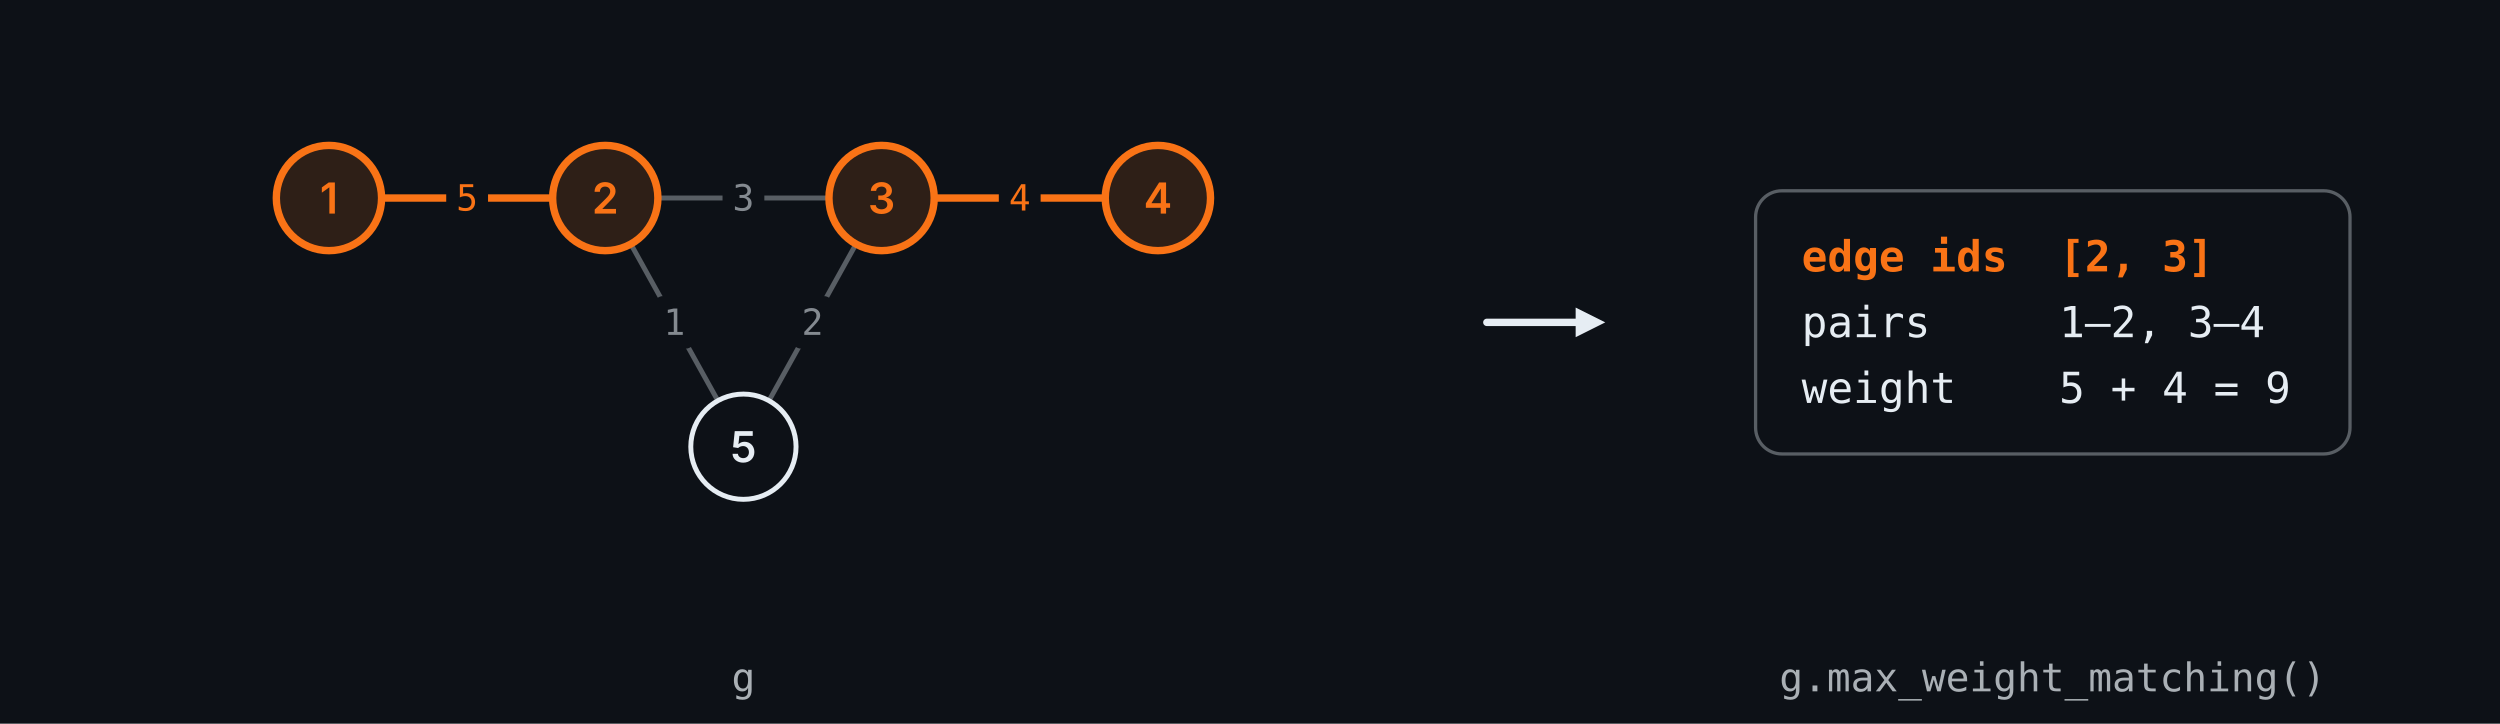
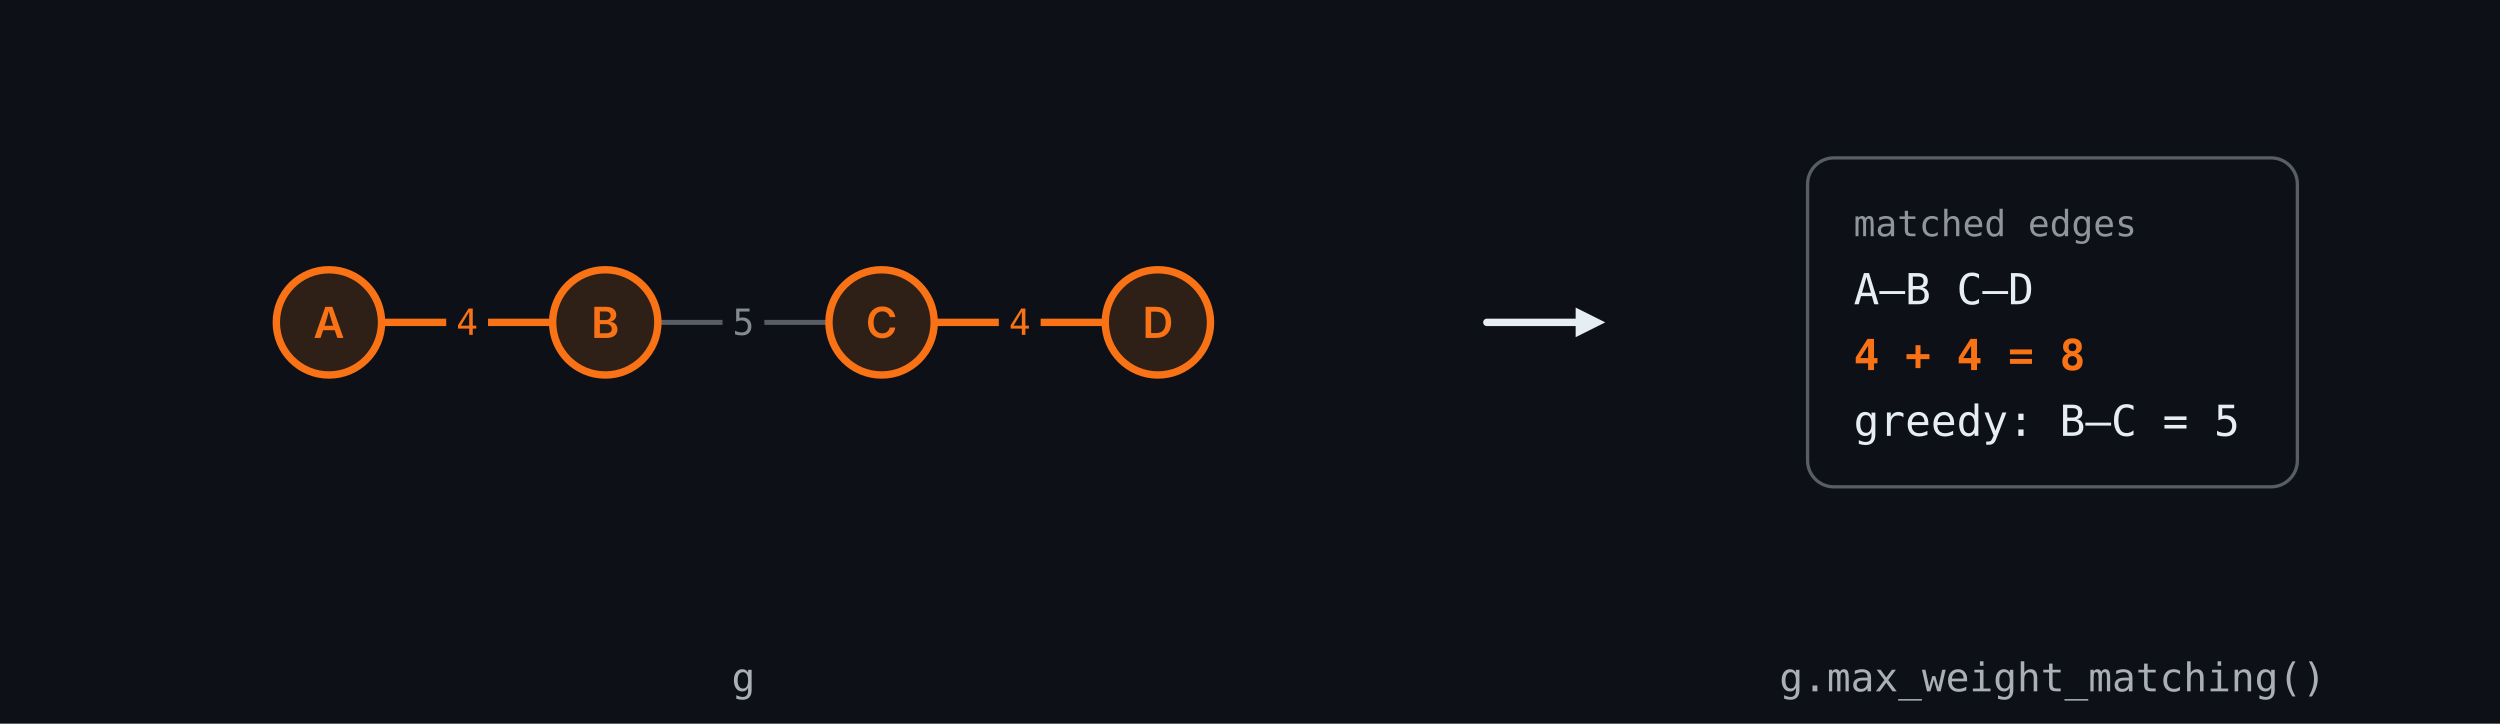
<svg xmlns="http://www.w3.org/2000/svg" viewBox="0 0 760 220" width="760" height="220" role="img" xml:space="preserve">
  <rect width="760" height="220" fill="#0d1117" />
-   <rect x="533.7" y="58.0" width="180.7" height="80.0" rx="8" fill="#0d1117" stroke="#e6edf3" stroke-opacity="0.35" stroke-width="1" />
+   <rect x="549.5" y="48.0" width="148.9" height="100.0" rx="8" fill="#0d1117" stroke="#e6edf3" stroke-opacity="0.35" stroke-width="1" />
  <line x1="452.0" y1="98.0" x2="480.0" y2="98.0" stroke="#e6edf3" stroke-opacity="1.0" stroke-width="2.25" stroke-linecap="round" />
  <polygon points="488.0,98.0 479.0,102.5 479.0,93.5" fill="#e6edf3" fill-opacity="1.0" />
-   <path d="M 200.00 60.20 L 252.00 60.20" fill="none" stroke="#e6edf3" stroke-opacity="0.35" stroke-width="1.5" stroke-linecap="round" />
-   <rect x="219.65" y="52.20" width="12.71" height="16" rx="3" fill="#0d1117" />
-   <text x="226.00" y="60.20" text-anchor="middle" dominant-baseline="central" font-family="ui-monospace, SFMono-Regular, Menlo, Consolas, monospace" font-size="11" fill="#e6edf3" fill-opacity="0.55">3</text>
-   <path d="M 116.00 60.20 L 168.00 60.20" fill="none" stroke="#f97316" stroke-opacity="1" stroke-width="2.25" stroke-linecap="round" />
-   <rect x="135.65" y="52.20" width="12.71" height="16" rx="3" fill="#0d1117" />
-   <text x="142.00" y="60.20" text-anchor="middle" dominant-baseline="central" font-family="ui-monospace, SFMono-Regular, Menlo, Consolas, monospace" font-size="11" fill="#f97316" fill-opacity="1">5</text>
-   <path d="M 284.00 60.20 L 336.00 60.20" fill="none" stroke="#f97316" stroke-opacity="1" stroke-width="2.25" stroke-linecap="round" />
-   <rect x="303.64" y="52.20" width="12.71" height="16" rx="3" fill="#0d1117" />
-   <text x="310.00" y="60.20" text-anchor="middle" dominant-baseline="central" font-family="ui-monospace, SFMono-Regular, Menlo, Consolas, monospace" font-size="11" fill="#f97316" fill-opacity="1">4</text>
-   <path d="M 191.77 74.19 L 218.23 121.81" fill="none" stroke="#e6edf3" stroke-opacity="0.35" stroke-width="1.5" stroke-linecap="round" />
-   <rect x="198.65" y="90.00" width="12.71" height="16" rx="3" fill="#0d1117" />
-   <text x="205.00" y="98.00" text-anchor="middle" dominant-baseline="central" font-family="ui-monospace, SFMono-Regular, Menlo, Consolas, monospace" font-size="11" fill="#e6edf3" fill-opacity="0.55">1</text>
-   <path d="M 260.23 74.19 L 233.77 121.81" fill="none" stroke="#e6edf3" stroke-opacity="0.35" stroke-width="1.5" stroke-linecap="round" />
-   <rect x="240.65" y="90.00" width="12.71" height="16" rx="3" fill="#0d1117" />
-   <text x="247.00" y="98.00" text-anchor="middle" dominant-baseline="central" font-family="ui-monospace, SFMono-Regular, Menlo, Consolas, monospace" font-size="11" fill="#e6edf3" fill-opacity="0.55">2</text>
-   <circle cx="100.0" cy="60.2" r="16" fill="#2e1f17" stroke="#f97316" stroke-opacity="1" stroke-width="2.25" />
-   <text x="100.0" y="60.2" text-anchor="middle" dominant-baseline="central" font-family="ui-sans-serif, system-ui, -apple-system, 'Segoe UI', sans-serif" font-size="13" font-weight="600" fill="#f97316" fill-opacity="1">1</text>
-   <circle cx="184.0" cy="60.2" r="16" fill="#2e1f17" stroke="#f97316" stroke-opacity="1" stroke-width="2.25" />
-   <text x="184.0" y="60.2" text-anchor="middle" dominant-baseline="central" font-family="ui-sans-serif, system-ui, -apple-system, 'Segoe UI', sans-serif" font-size="13" font-weight="600" fill="#f97316" fill-opacity="1">2</text>
-   <circle cx="268.0" cy="60.2" r="16" fill="#2e1f17" stroke="#f97316" stroke-opacity="1" stroke-width="2.25" />
-   <text x="268.0" y="60.2" text-anchor="middle" dominant-baseline="central" font-family="ui-sans-serif, system-ui, -apple-system, 'Segoe UI', sans-serif" font-size="13" font-weight="600" fill="#f97316" fill-opacity="1">3</text>
-   <circle cx="352.0" cy="60.2" r="16" fill="#2e1f17" stroke="#f97316" stroke-opacity="1" stroke-width="2.25" />
-   <text x="352.0" y="60.2" text-anchor="middle" dominant-baseline="central" font-family="ui-sans-serif, system-ui, -apple-system, 'Segoe UI', sans-serif" font-size="13" font-weight="600" fill="#f97316" fill-opacity="1">4</text>
-   <circle cx="226.0" cy="135.8" r="16" fill="#0d1117" stroke="#e6edf3" stroke-opacity="1" stroke-width="1.5" />
-   <text x="226.0" y="135.8" text-anchor="middle" dominant-baseline="central" font-family="ui-sans-serif, system-ui, -apple-system, 'Segoe UI', sans-serif" font-size="13" font-weight="600" fill="#e6edf3" fill-opacity="1">5</text>
+   <path d="M 116.00 98.00 L 168.00 98.00" fill="none" stroke="#f97316" stroke-opacity="1" stroke-width="2.25" stroke-linecap="round" />
+   <rect x="135.65" y="90.00" width="12.71" height="16" rx="3" fill="#0d1117" />
+   <text x="142.00" y="98.00" text-anchor="middle" dominant-baseline="central" font-family="ui-monospace, SFMono-Regular, Menlo, Consolas, monospace" font-size="11" fill="#f97316" fill-opacity="1">4</text>
+   <path d="M 200.00 98.00 L 252.00 98.00" fill="none" stroke="#e6edf3" stroke-opacity="0.35" stroke-width="1.5" stroke-linecap="round" />
+   <rect x="219.65" y="90.00" width="12.71" height="16" rx="3" fill="#0d1117" />
+   <text x="226.00" y="98.00" text-anchor="middle" dominant-baseline="central" font-family="ui-monospace, SFMono-Regular, Menlo, Consolas, monospace" font-size="11" fill="#e6edf3" fill-opacity="0.55">5</text>
+   <path d="M 284.00 98.00 L 336.00 98.00" fill="none" stroke="#f97316" stroke-opacity="1" stroke-width="2.25" stroke-linecap="round" />
+   <rect x="303.64" y="90.00" width="12.71" height="16" rx="3" fill="#0d1117" />
+   <text x="310.00" y="98.00" text-anchor="middle" dominant-baseline="central" font-family="ui-monospace, SFMono-Regular, Menlo, Consolas, monospace" font-size="11" fill="#f97316" fill-opacity="1">4</text>
+   <circle cx="100.0" cy="98.0" r="16" fill="#2e1f17" stroke="#f97316" stroke-opacity="1" stroke-width="2.25" />
+   <text x="100.0" y="98.0" text-anchor="middle" dominant-baseline="central" font-family="ui-sans-serif, system-ui, -apple-system, 'Segoe UI', sans-serif" font-size="13" font-weight="600" fill="#f97316" fill-opacity="1">A</text>
+   <circle cx="184.0" cy="98.0" r="16" fill="#2e1f17" stroke="#f97316" stroke-opacity="1" stroke-width="2.25" />
+   <text x="184.0" y="98.0" text-anchor="middle" dominant-baseline="central" font-family="ui-sans-serif, system-ui, -apple-system, 'Segoe UI', sans-serif" font-size="13" font-weight="600" fill="#f97316" fill-opacity="1">B</text>
+   <circle cx="268.0" cy="98.0" r="16" fill="#2e1f17" stroke="#f97316" stroke-opacity="1" stroke-width="2.25" />
+   <text x="268.0" y="98.0" text-anchor="middle" dominant-baseline="central" font-family="ui-sans-serif, system-ui, -apple-system, 'Segoe UI', sans-serif" font-size="13" font-weight="600" fill="#f97316" fill-opacity="1">C</text>
+   <circle cx="352.0" cy="98.0" r="16" fill="#2e1f17" stroke="#f97316" stroke-opacity="1" stroke-width="2.25" />
+   <text x="352.0" y="98.0" text-anchor="middle" dominant-baseline="central" font-family="ui-sans-serif, system-ui, -apple-system, 'Segoe UI', sans-serif" font-size="13" font-weight="600" fill="#f97316" fill-opacity="1">D</text>
  <text x="226.0" y="206.0" text-anchor="middle" dominant-baseline="central" font-family="ui-monospace, SFMono-Regular, Menlo, Consolas, monospace" font-size="12" font-weight="400" fill="#e6edf3" fill-opacity="0.72">g</text>
  <text x="624.0" y="206.0" text-anchor="middle" dominant-baseline="central" font-family="ui-monospace, SFMono-Regular, Menlo, Consolas, monospace" font-size="12" font-weight="400" fill="#e6edf3" fill-opacity="0.72">g.max_weight_matching()</text>
-   <text x="547.7" y="78.0" text-anchor="start" dominant-baseline="central" font-family="ui-monospace, SFMono-Regular, Menlo, Consolas, monospace" font-size="13" font-weight="600" fill="#f97316" fill-opacity="1.0">edge ids  [2, 3]</text>
-   <text x="547.7" y="98.0" text-anchor="start" dominant-baseline="central" font-family="ui-monospace, SFMono-Regular, Menlo, Consolas, monospace" font-size="13" font-weight="400" fill="#e6edf3" fill-opacity="1.0">pairs     1–2, 3–4</text>
-   <text x="547.7" y="118.0" text-anchor="start" dominant-baseline="central" font-family="ui-monospace, SFMono-Regular, Menlo, Consolas, monospace" font-size="13" font-weight="400" fill="#e6edf3" fill-opacity="1.0">weight    5 + 4 = 9</text>
+   <text x="563.5" y="68.0" text-anchor="start" dominant-baseline="central" font-family="ui-monospace, SFMono-Regular, Menlo, Consolas, monospace" font-size="11" font-weight="400" fill="#e6edf3" fill-opacity="0.6">matched edges</text>
+   <text x="563.5" y="88.0" text-anchor="start" dominant-baseline="central" font-family="ui-monospace, SFMono-Regular, Menlo, Consolas, monospace" font-size="13" font-weight="400" fill="#e6edf3" fill-opacity="1.0">A–B C–D</text>
+   <text x="563.5" y="108.0" text-anchor="start" dominant-baseline="central" font-family="ui-monospace, SFMono-Regular, Menlo, Consolas, monospace" font-size="13" font-weight="600" fill="#f97316" fill-opacity="1.0">4 + 4 = 8</text>
+   <text x="563.5" y="128.0" text-anchor="start" dominant-baseline="central" font-family="ui-monospace, SFMono-Regular, Menlo, Consolas, monospace" font-size="13" font-weight="400" fill="#e6edf3" fill-opacity="1.0">greedy: B–C = 5</text>
</svg>
